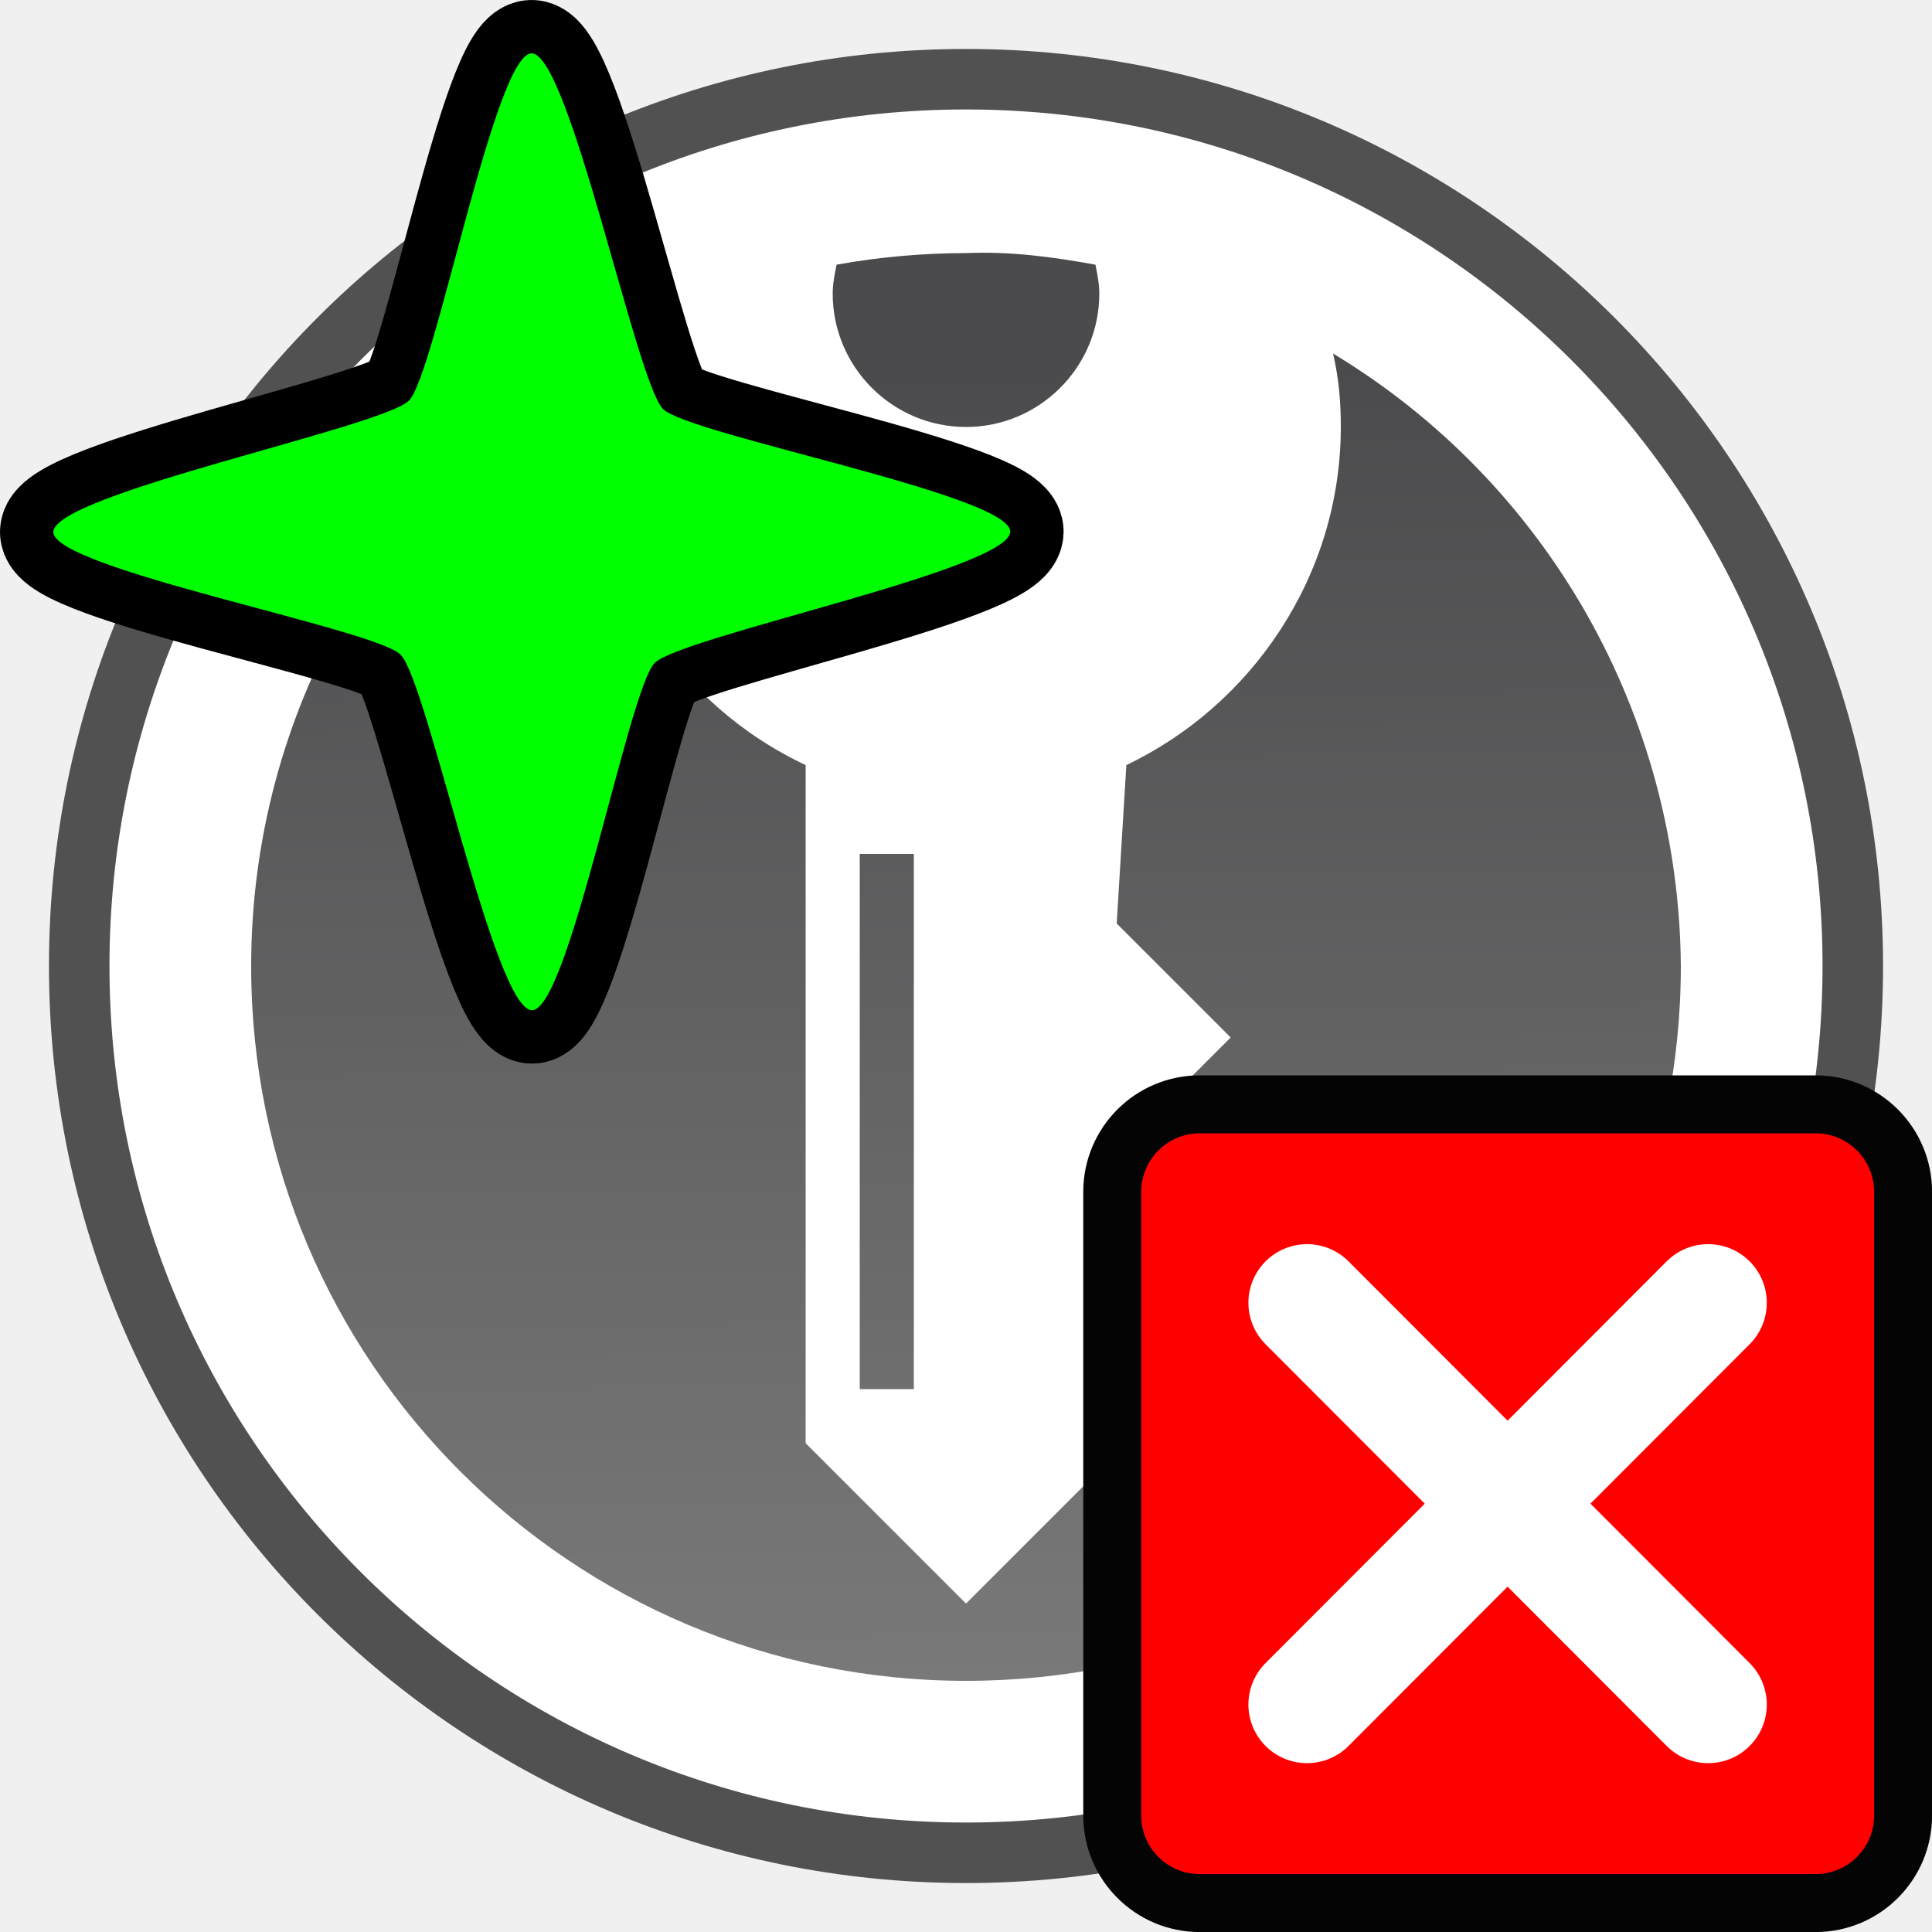
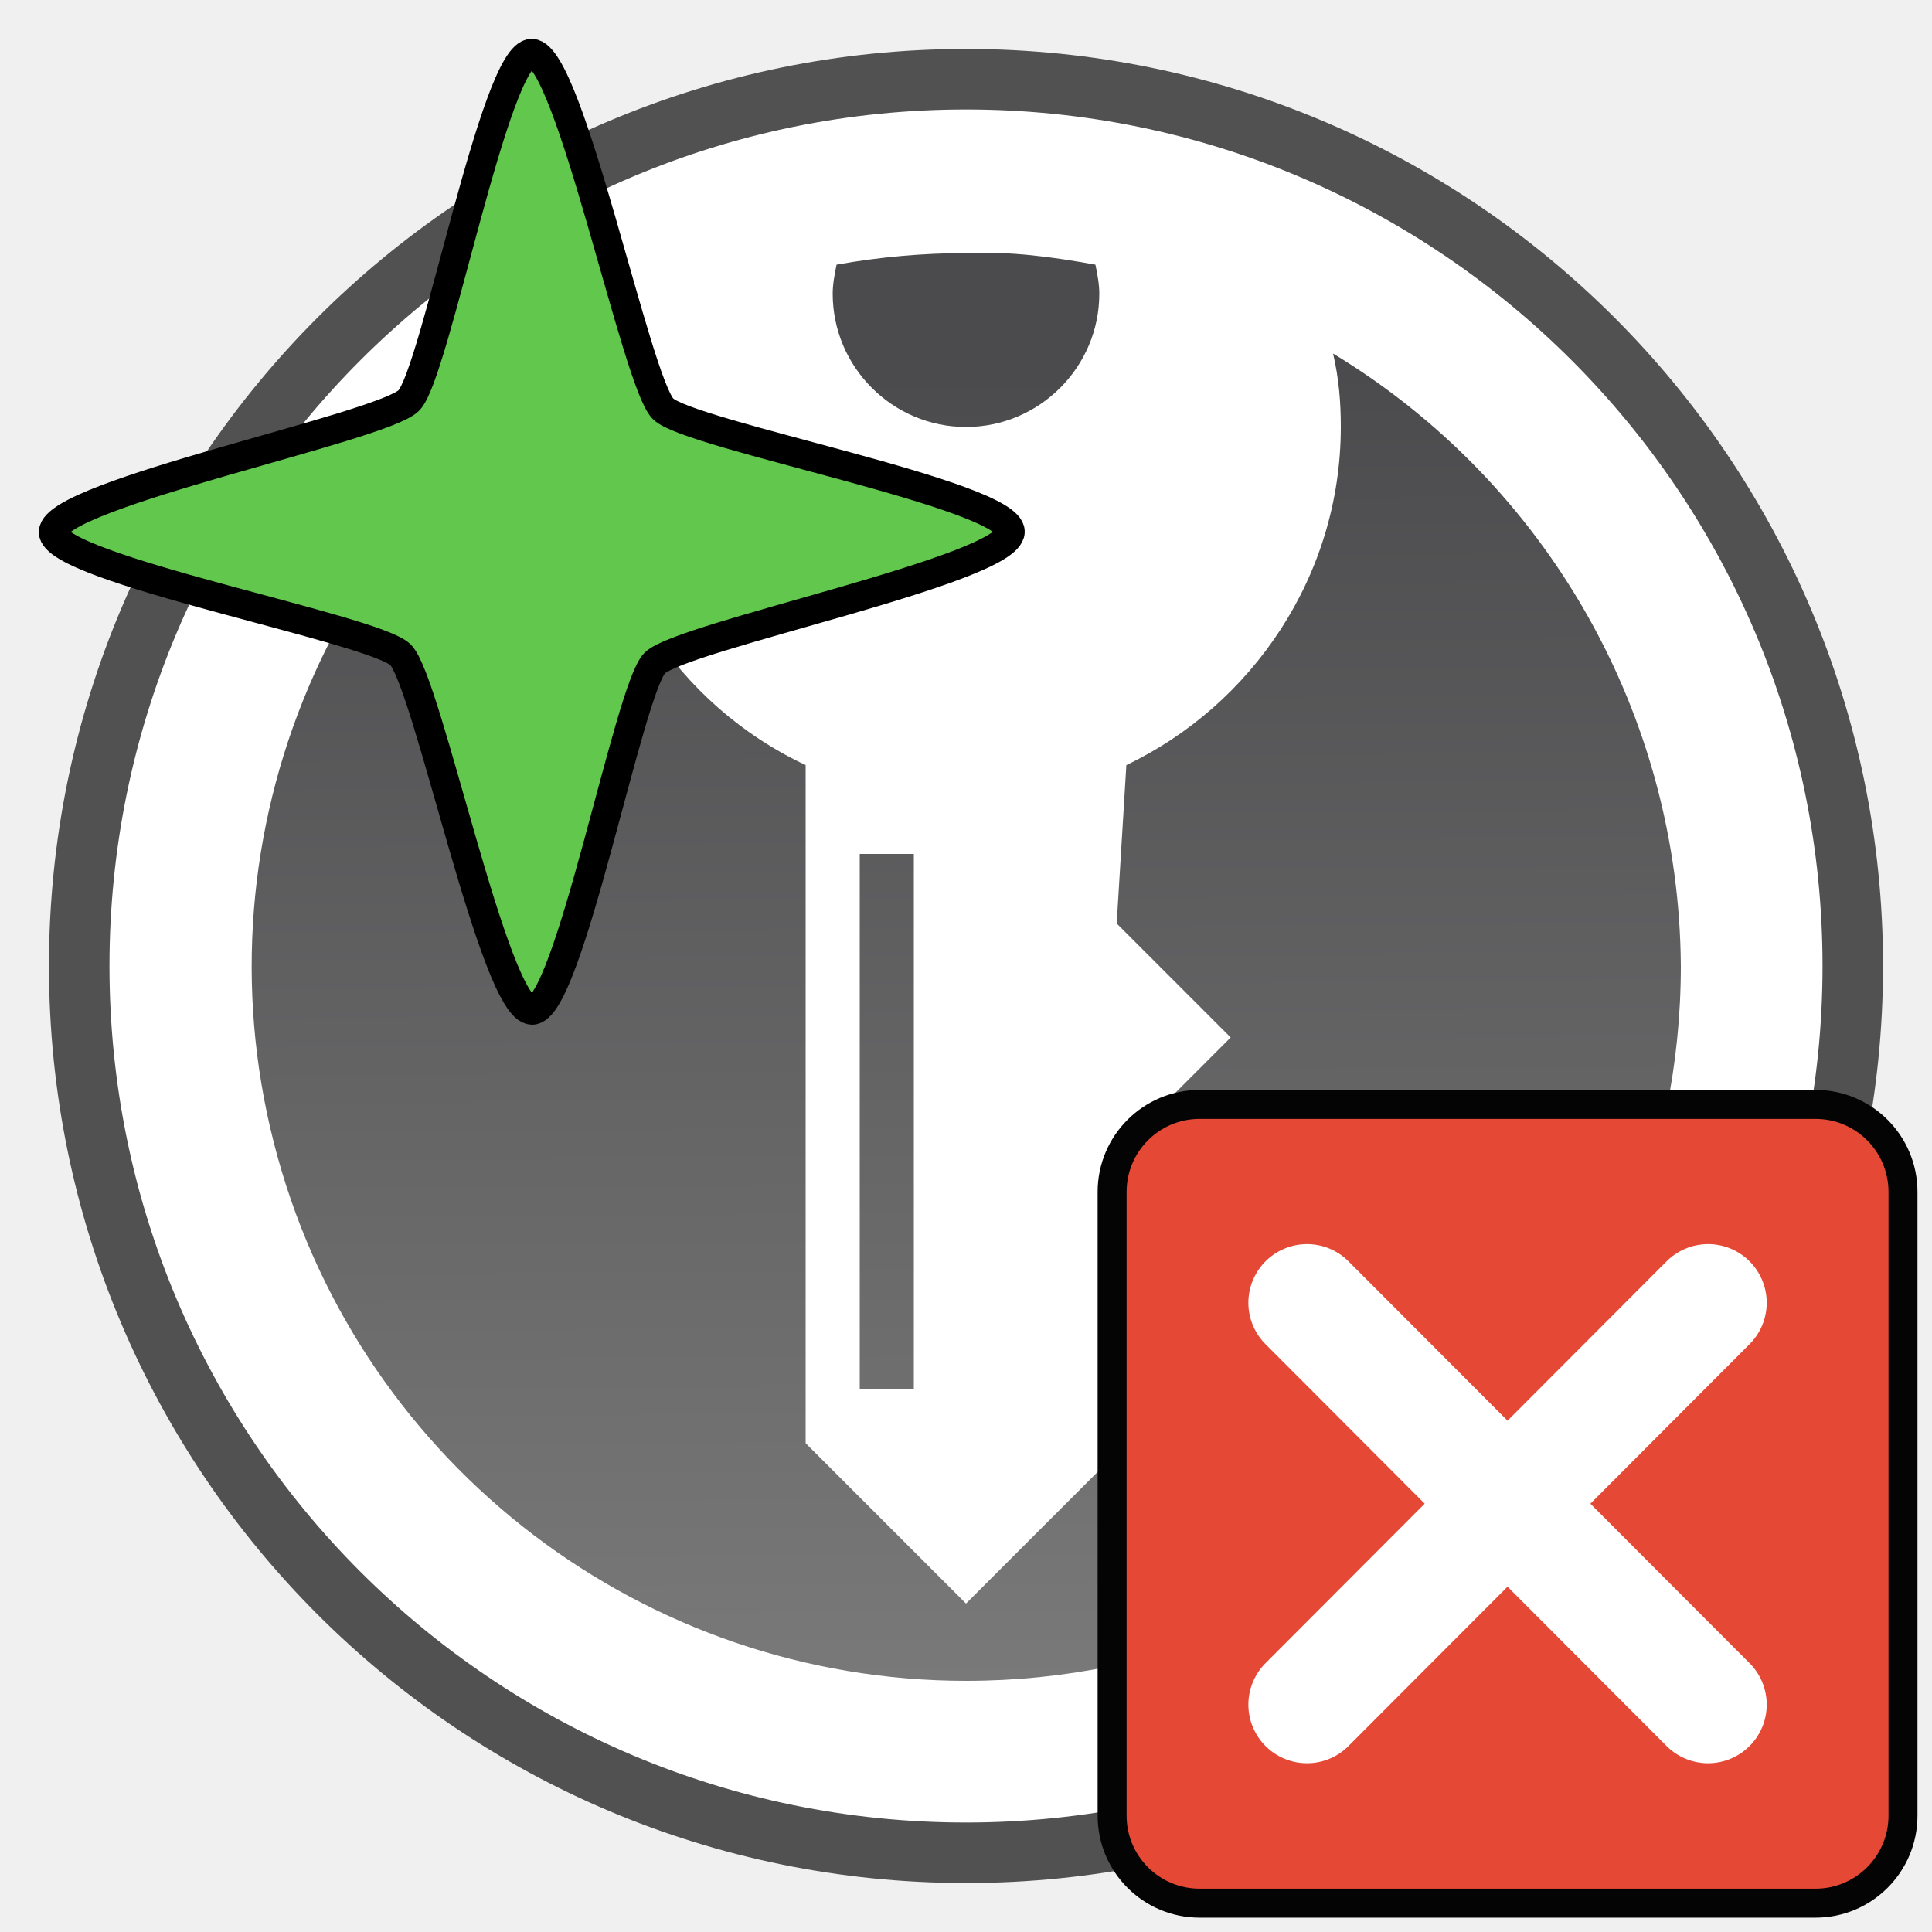
- <svg xmlns="http://www.w3.org/2000/svg" version="1.1" viewBox="0 0 100 100" xml:space="preserve">
-   <defs>
-     <linearGradient id="SVGID_2_-3" x1="73.8" x2="73.8" y1="1532.1" y2="1574" gradientTransform="translate(3.8,-1480.3)" gradientUnits="userSpaceOnUse">
-       <stop stop-color="#e59a2c" offset="0" />
-       <stop stop-color="#ac6f25" offset="1" />
+ <svg xmlns="http://www.w3.org/2000/svg" xmlns:xlink="http://www.w3.org/1999/xlink" xml:space="preserve" version="1.1" viewBox="0 0 100 100" id="svg2">
+   <defs id="defs23">
+     <linearGradient id="SVGID_2_-3" gradientUnits="userSpaceOnUse" x1="73.8" y1="1532.14" x2="73.8" y2="1574" gradientTransform="translate(3.8 -1480.3)">
+       <stop offset="0" style="stop-color:#eaa74b;stop-opacity:1" id="stop373" />
+       <stop offset="1" style="stop-color:#ac6f25;stop-opacity:1" id="stop375" />
    </linearGradient>
-     <linearGradient id="linearGradient5199" x1="53.239" x2="53.239" y1="12.753" y2="86.357" gradientTransform="translate(-50.413 11.364)" gradientUnits="userSpaceOnUse">
-       <stop stop-color="#226e23" offset="0" />
-       <stop stop-color="#63ab3a" offset="1" />
+     <linearGradient xlink:href="#linearGradient4316" id="linearGradient5199" x1="53.24" y1="12.75" x2="53.24" y2="86.36" gradientUnits="userSpaceOnUse" gradientTransform="translate(-50.41 11.36)" />
+     <linearGradient id="linearGradient4316">
+       <stop id="stop4318" offset="0" style="stop-color:#226e23;stop-opacity:1" />
+       <stop id="stop4320" offset="1" style="stop-color:#63ab3a;stop-opacity:1" />
    </linearGradient>
  </defs>
-   <linearGradient id="SVGID_1_" x1="50.269" x2="49.697" y1="-1470.9" y2="-1392.8" gradientTransform="matrix(1 0 0 -1 -50.207 -1373.2)" gradientUnits="userSpaceOnUse">
-     <stop stop-color="gray" offset="0" />
-     <stop stop-color="#4b4b4d" offset="1" />
+   <linearGradient id="SVGID_1_" gradientUnits="userSpaceOnUse" x1="50.27" y1="-1470.94" x2="49.7" y2="-1392.79" gradientTransform="matrix(1 0 0 -1 -50.2 -1373.16)">
+     <stop offset="0" style="stop-color:gray" id="stop4" />
+     <stop offset="1" style="stop-color:#4b4b4d" id="stop6" />
  </linearGradient>
-   <g display="none">
-     <g display="none" stroke="#0c0c0c" stroke-opacity=".85">
-       <circle cx="50" cy="50" r="45.9" clip-rule="evenodd" fill="none" stroke-linecap="round" stroke-linejoin="round" stroke-width="3.132" />
-       <path d="m56.7 13.7c0.1 0.5 0.2 1 0.2 1.5 0 3.8-3.1 6.9-6.9 6.9s-6.9-3.1-6.9-6.9c0-0.5 0.1-1 0.2-1.5 2.2-0.4 4.5-0.6 6.7-0.6 2.3-0.1 4.5 0.2 6.7 0.6zm-26.1 8.4c0 7.7 4.5 14.4 11.1 17.5v35.1l8.3 8.3 8.3-8.3-0.5-7.3 3.9-3.9-3.9-3.9 5.9-5.9-5.9-5.9 0.5-8.2c6.5-3.1 11.1-9.8 11.1-17.5 0-1.3-0.1-2.5-0.4-3.8 11.1 6.7 17.9 18.7 18 31.7 0 20.4-16.5 37-37 37-20.4 0-37-16.5-37-37 0-13 6.8-25 18-31.7-0.2 1.3-0.4 2.5-0.4 3.8zm13.9 22.1h2.8v27.7h-2.8z" display="inline" fill="#0c0c0c" fill-opacity=".85" />
-     </g>
-     <g display="inline" stroke="#0c0c0c" stroke-opacity=".4">
-       <circle cx="50" cy="50" r="45.9" clip-rule="evenodd" display="inline" fill="none" stroke-linecap="round" stroke-linejoin="round" stroke-width="3.132" />
-       <path d="m56.7 13.7c0.1 0.5 0.2 1 0.2 1.5 0 3.8-3.1 6.9-6.9 6.9s-6.9-3.1-6.9-6.9c0-0.5 0.1-1 0.2-1.5 2.2-0.4 4.5-0.6 6.7-0.6 2.3-0.1 4.5 0.2 6.7 0.6zm-26.1 8.4c0 7.7 4.5 14.4 11.1 17.5v35.1l8.3 8.3 8.3-8.3-0.5-7.3 3.9-3.9-3.9-3.9 5.9-5.9-5.9-5.9 0.5-8.2c6.5-3.1 11.1-9.8 11.1-17.5 0-1.3-0.1-2.5-0.4-3.8 11.1 6.7 17.9 18.7 18 31.7 0 20.4-16.5 37-37 37-20.4 0-37-16.5-37-37 0-13 6.8-25 18-31.7-0.2 1.3-0.4 2.5-0.4 3.8zm13.9 22.1h2.8v27.7h-2.8z" fill="#0c0c0c" fill-opacity=".4" />
-     </g>
-     <g display="inline" stroke="#f9f9fa" stroke-opacity=".85">
-       <circle cx="50" cy="50" r="45.9" clip-rule="evenodd" display="inline" fill="none" stroke-linecap="round" stroke-linejoin="round" stroke-width="3.132" />
-       <path d="m56.7 13.7c0.1 0.5 0.2 1 0.2 1.5 0 3.8-3.1 6.9-6.9 6.9s-6.9-3.1-6.9-6.9c0-0.5 0.1-1 0.2-1.5 2.2-0.4 4.5-0.6 6.7-0.6 2.3-0.1 4.5 0.2 6.7 0.6zm-26.1 8.4c0 7.7 4.5 14.4 11.1 17.5v35.1l8.3 8.3 8.3-8.3-0.5-7.3 3.9-3.9-3.9-3.9 5.9-5.9-5.9-5.9 0.5-8.2c6.5-3.1 11.1-9.8 11.1-17.5 0-1.3-0.1-2.5-0.4-3.8 11.1 6.7 17.9 18.7 18 31.7 0 20.4-16.5 37-37 37-20.4 0-37-16.5-37-37 0-13 6.8-25 18-31.7-0.2 1.3-0.4 2.5-0.4 3.8zm13.9 22.1h2.8v27.7h-2.8z" display="inline" fill="#f9f9fa" fill-opacity=".85" />
-     </g>
-     <g display="none" stroke="#f9f9fa" stroke-opacity=".4">
-       <circle cx="50" cy="50" r="45.9" clip-rule="evenodd" fill="none" stroke-linecap="round" stroke-linejoin="round" stroke-width="3.132" />
-       <path d="m56.7 13.7c0.1 0.5 0.2 1 0.2 1.5 0 3.8-3.1 6.9-6.9 6.9s-6.9-3.1-6.9-6.9c0-0.5 0.1-1 0.2-1.5 2.2-0.4 4.5-0.6 6.7-0.6 2.3-0.1 4.5 0.2 6.7 0.6zm-26.1 8.4c0 7.7 4.5 14.4 11.1 17.5v35.1l8.3 8.3 8.3-8.3-0.5-7.3 3.9-3.9-3.9-3.9 5.9-5.9-5.9-5.9 0.5-8.2c6.5-3.1 11.1-9.8 11.1-17.5 0-1.3-0.1-2.5-0.4-3.8 11.1 6.7 17.9 18.7 18 31.7 0 20.4-16.5 37-37 37-20.4 0-37-16.5-37-37 0-13 6.8-25 18-31.7-0.2 1.3-0.4 2.5-0.4 3.8zm13.9 22.1h2.8v27.7h-2.8z" display="inline" fill="#f9f9fa" fill-opacity=".4" />
+   <linearGradient id="SVGID_2_" gradientUnits="userSpaceOnUse" x1="73.8" y1="1532.14" x2="73.8" y2="1574" gradientTransform="translate(-2.73 -1488.34)">
+     <stop offset="0" style="stop-color:#d69029" id="stop11" />
+     <stop offset="1" style="stop-color:#af7125" id="stop13" />
+   </linearGradient>
+   <g id="layer7" style="display:inline">
+     <g id="layer23" style="display:inline">
+       <circle style="clip-rule:evenodd;display:inline;fill:#fff;fill-rule:evenodd;stroke:#515151;stroke-width:3.132;stroke-linecap:round;stroke-linejoin:round" cx="50" cy="50" r="45.9" id="circle3991" />
+       <path style="display:inline;fill:url(#SVGID_1_)" d="M56.7 13.7c.1.5.2 1 .2 1.5 0 3.8-3.1 6.9-6.9 6.9-3.8 0-6.9-3.1-6.9-6.9 0-.5.1-1 .2-1.5 2.2-.4 4.5-.6 6.7-.6 2.3-.1 4.5.2 6.7.6zm-26.1 8.4c0 7.7 4.5 14.4 11.1 17.5v35.1L50 83l8.3-8.3-.5-7.3 3.9-3.9-3.9-3.9 5.9-5.9-5.9-5.9.5-8.2c6.5-3.1 11.1-9.8 11.1-17.5 0-1.3-.1-2.5-.4-3.8A37.32 37.32 0 0 1 87 50c0 20.4-16.5 37-37 37a36.98 36.98 0 0 1-19-68.7c-.2 1.3-.4 2.5-.4 3.8zm13.9 22.1h2.8v27.7h-2.8z" id="path3993" />
+       <rect style="display:inline;fill:#e54835;fill-opacity:1;stroke:#040404;stroke-width:1.358;stroke-linecap:round;stroke-linejoin:round;stroke-dasharray:none;stroke-opacity:1" id="rect1477" width="37.06" height="37.43" x="58.94" y="60.38" ry="4.1" transform="translate(-7.54 -9.53) scale(1.10457)" />
+       <path id="path1479" style="display:inline;fill:none;fill-opacity:1;stroke:#fff;stroke-width:6.07;stroke-linecap:round;stroke-dasharray:none;stroke-opacity:1" d="m67.65 67.43 20.76 20.8m0-20.8-20.76 20.8" />
+       <path style="display:inline;fill:#62c74d;fill-opacity:1;stroke:#000;stroke-width:1.5;stroke-linecap:round;stroke-linejoin:round;stroke-dasharray:none;stroke-opacity:1;paint-order:normal" id="path4111" d="M27.53 52.29c-1.96-.06-5.4-17.02-6.8-18.4-1.34-1.35-18.03-4.46-17.97-6.36.07-1.97 17.02-5.4 18.4-6.8 1.36-1.34 4.46-18.03 6.37-17.97 1.96.07 5.4 17.02 6.79 18.4 1.35 1.36 18.03 4.46 17.97 6.37-.06 1.96-17.02 5.4-18.4 6.79-1.35 1.35-4.46 18.03-6.36 17.97z" />
    </g>
  </g>
-   <g>
-     <g display="none">
-       <circle cx="50" cy="50" r="45.934" fill="#fff" fill-rule="evenodd" opacity=".871" stroke="#000" stroke-linecap="round" stroke-linejoin="round" stroke-opacity=".784" stroke-width="3.132" />
-       <circle cx="50" cy="50" r="42.321" fill="none" />
-       <path d="m50 6.324c-24.121 3.9e-4 -43.675 19.554-43.676 43.676 3.8e-4 24.121 19.554 43.675 43.676 43.676 24.121-4e-4 43.675-19.554 43.676-43.676-4e-4 -24.121-19.554-43.675-43.676-43.676zm0 6.711c2.264 0.008 4.523 0.225 6.748 0.646 0.107 0.484 0.168 0.984 0.168 1.5 0 3.823-3.097 6.918-6.918 6.916-3.821 0.002-6.916-3.091-6.916-6.914 0-0.518 0.062-1.02 0.17-1.506 2.225-0.42 4.484-0.636 6.748-0.643zm-18.994 5.299c-0.24 1.219-0.371 2.474-0.371 3.764 0 7.72 4.528 14.368 11.064 17.48v35.09l8.299 8.299 8.301-8.301-0.477-7.35 3.914-3.912-3.914-3.912 5.871-5.867-5.871-5.871 0.477-8.178c6.538-3.111 11.066-9.759 11.066-17.478 0-1.287-0.133-2.541-0.373-3.758 11.132 6.668 17.954 18.684 17.973 31.66-5e-4 20.415-16.55 36.964-36.965 36.965-20.415-6e-4 -36.964-16.55-36.965-36.965 0.016-12.978 6.837-24.997 17.971-31.666zm13.459 25.898h2.768v27.666h-2.766l-2e-3 -27.664v-2e-3z" fill="#f9f9f9" fill-rule="evenodd" />
-       <path d="m56.748 13.682c0.107 0.484 0.168 0.985 0.168 1.501 0 3.823-3.097 6.918-6.918 6.916-3.821 0.002-6.916-3.091-6.916-6.914 0-0.518 0.063-1.021 0.171-1.507 2.225-0.42 4.484-0.635 6.748-0.642 2.264 0.008 4.523 0.225 6.747 0.646zm-26.113 8.416c0 7.72 4.528 14.367 11.064 17.479v35.091l8.299 8.299 8.301-8.301-0.476-7.349 3.913-3.913-3.913-3.913 5.87-5.868-5.87-5.87 0.476-8.179c6.538-3.111 11.066-9.758 11.066-17.477 0-1.287-0.133-2.542-0.372-3.759 11.132 6.668 17.954 18.684 17.972 31.661-6e-4 20.415-16.55 36.964-36.964 36.964-20.415-6e-4 -36.964-16.55-36.964-36.964 0.015-12.978 6.836-24.998 17.97-31.667-0.24 1.219-0.371 2.476-0.37 3.765zm13.83 22.135h2.768v27.666h-2.765l-2e-3 -27.664v-2e-3z" fill="url(#linearGradient5199)" opacity=".94" />
-     </g>
-     <g>
-       <circle cx="50" cy="50" r="45.9" clip-rule="evenodd" fill="#fff" fill-rule="evenodd" stroke="#515151" stroke-linecap="round" stroke-linejoin="round" stroke-width="3.132" />
-       <path d="m56.7 13.7c0.1 0.5 0.2 1 0.2 1.5 0 3.8-3.1 6.9-6.9 6.9s-6.9-3.1-6.9-6.9c0-0.5 0.1-1 0.2-1.5 2.2-0.4 4.5-0.6 6.7-0.6 2.3-0.1 4.5 0.2 6.7 0.6zm-26.1 8.4c0 7.7 4.5 14.4 11.1 17.5v35.1l8.3 8.3 8.3-8.3-0.5-7.3 3.9-3.9-3.9-3.9 5.9-5.9-5.9-5.9 0.5-8.2c6.5-3.1 11.1-9.8 11.1-17.5 0-1.3-0.1-2.5-0.4-3.8 11.1 6.7 17.9 18.7 18 31.7 0 20.4-16.5 37-37 37-20.4 0-37-16.5-37-37 0-13 6.8-25 18-31.7-0.2 1.3-0.4 2.5-0.4 3.8zm13.9 22.1h2.8v27.7h-2.8z" fill="url(#SVGID_1_)" />
-     </g>
-   </g>
-   <g>
-     <path d="m27.526 52.29c-1.961-0.065-5.404-17.019-6.791-18.406-1.348-1.348-18.036-4.452-17.973-6.358 0.065-1.961 17.019-5.404 18.406-6.791 1.348-1.348 4.452-18.036 6.358-17.973 1.961 0.065 5.404 17.019 6.791 18.406 1.348 1.348 18.036 4.452 17.973 6.358-0.065 1.961-17.019 5.404-18.406 6.791-1.348 1.348-4.452 18.036-6.358 17.973z" fill="#0f0" stroke="#000" stroke-linecap="round" stroke-linejoin="round" stroke-width="5.523" style="paint-order:markers stroke fill" />
-   </g>
-   <g display="none">
-     <path d="m63.4 98.5c-3.7 0-6.7-3-6.7-6.7v-20.5c0-3.3 2.5-6.1 5.7-6.6v-4.1c0-8.4 6.8-15.2 15.2-15.2s15.2 6.8 15.2 15.2v4.1c3.2 0.5 5.7 3.3 5.7 6.6v20.5c0 3.7-3 6.7-6.7 6.7zm20.1-33.8v-5c0-3.2-2.6-5.9-5.9-5.9s-5.8 2.6-5.8 5.9v5z" fill="url(#SVGID_2_-3)" stroke="#0e0e0e" stroke-width="3" />
-     <rect transform="translate(2.9829 .81217)" x="62.107" y="49.702" width="33.41" height="47.986" ry="5.259" display="inline" fill="#f00" stroke="#000" stroke-linecap="round" stroke-linejoin="round" stroke-width="3" />
-     <path d="m77.318 80.202v-1.734c0-1.5 0.32-2.805 0.961-3.914 0.641-1.109 1.812-2.289 3.516-3.539 1.641-1.172 2.719-2.125 3.234-2.859 0.531-0.734 0.797-1.555 0.797-2.461 0-1.016-0.375-1.789-1.125-2.32-0.75-0.531-1.797-0.797-3.141-0.797-2.344 0-5.016 0.766-8.016 2.297l-2.555-5.133c3.484-1.953 7.18-2.93 11.086-2.93 3.219 0 5.774 0.773 7.664 2.32 1.906 1.547 2.859 3.609 2.859 6.188 0 1.719-0.391 3.203-1.172 4.453-0.781 1.25-2.266 2.656-4.453 4.219-1.5 1.109-2.453 1.953-2.859 2.531-0.391 0.578-0.586 1.336-0.586 2.273v1.406zm-0.75 8.016c0-1.312 0.352-2.305 1.055-2.977 0.703-0.672 1.727-1.008 3.07-1.008 1.297 0 2.297 0.344 3 1.031 0.719 0.688 1.078 1.672 1.078 2.953 0 1.234-0.359 2.211-1.078 2.93-0.719 0.703-1.719 1.055-3 1.055-1.312 0-2.328-0.344-3.047-1.031-0.719-0.703-1.078-1.688-1.078-2.953z" display="inline" fill="#fff" stroke="#fff" stroke-linecap="round" />
-   </g>
-   <g stroke-linecap="round">
-     <rect transform="matrix(1.1046 0 0 1.1046 -7.5383 -9.5324)" x="58.942" y="60.377" width="37.058" height="37.428" ry="4.102" fill="#f00" stroke="#040404" stroke-linejoin="round" stroke-width="2.716" />
-     <path d="m67.652 67.432 20.762 20.794m0-20.794-20.762 20.794" fill="none" stroke="#fff" stroke-width="6.07" />
-   </g>
-   <g display="none">
-     <rect transform="translate(5.4993 4.4312)" x="62.782" y="46.083" width="30.219" height="47.986" ry="5.259" display="inline" fill="#f00" stroke="#000" stroke-width="3" />
-     <path d="m86.297 79.956h-5.719l-1.195-22.898h8.109zm-7.008 8.016c0-1.312 0.351-2.305 1.055-2.977 0.703-0.672 1.726-1.008 3.07-1.008 1.297 0 2.297 0.344 3 1.031 0.719 0.688 1.078 1.672 1.078 2.953 0 1.234-0.359 2.211-1.078 2.93-0.719 0.703-1.719 1.055-3 1.055-1.312 0-2.328-0.344-3.047-1.031-0.719-0.703-1.078-1.688-1.078-2.953z" display="inline" fill="#fff" stroke="#fff" />
-   </g>
</svg>
